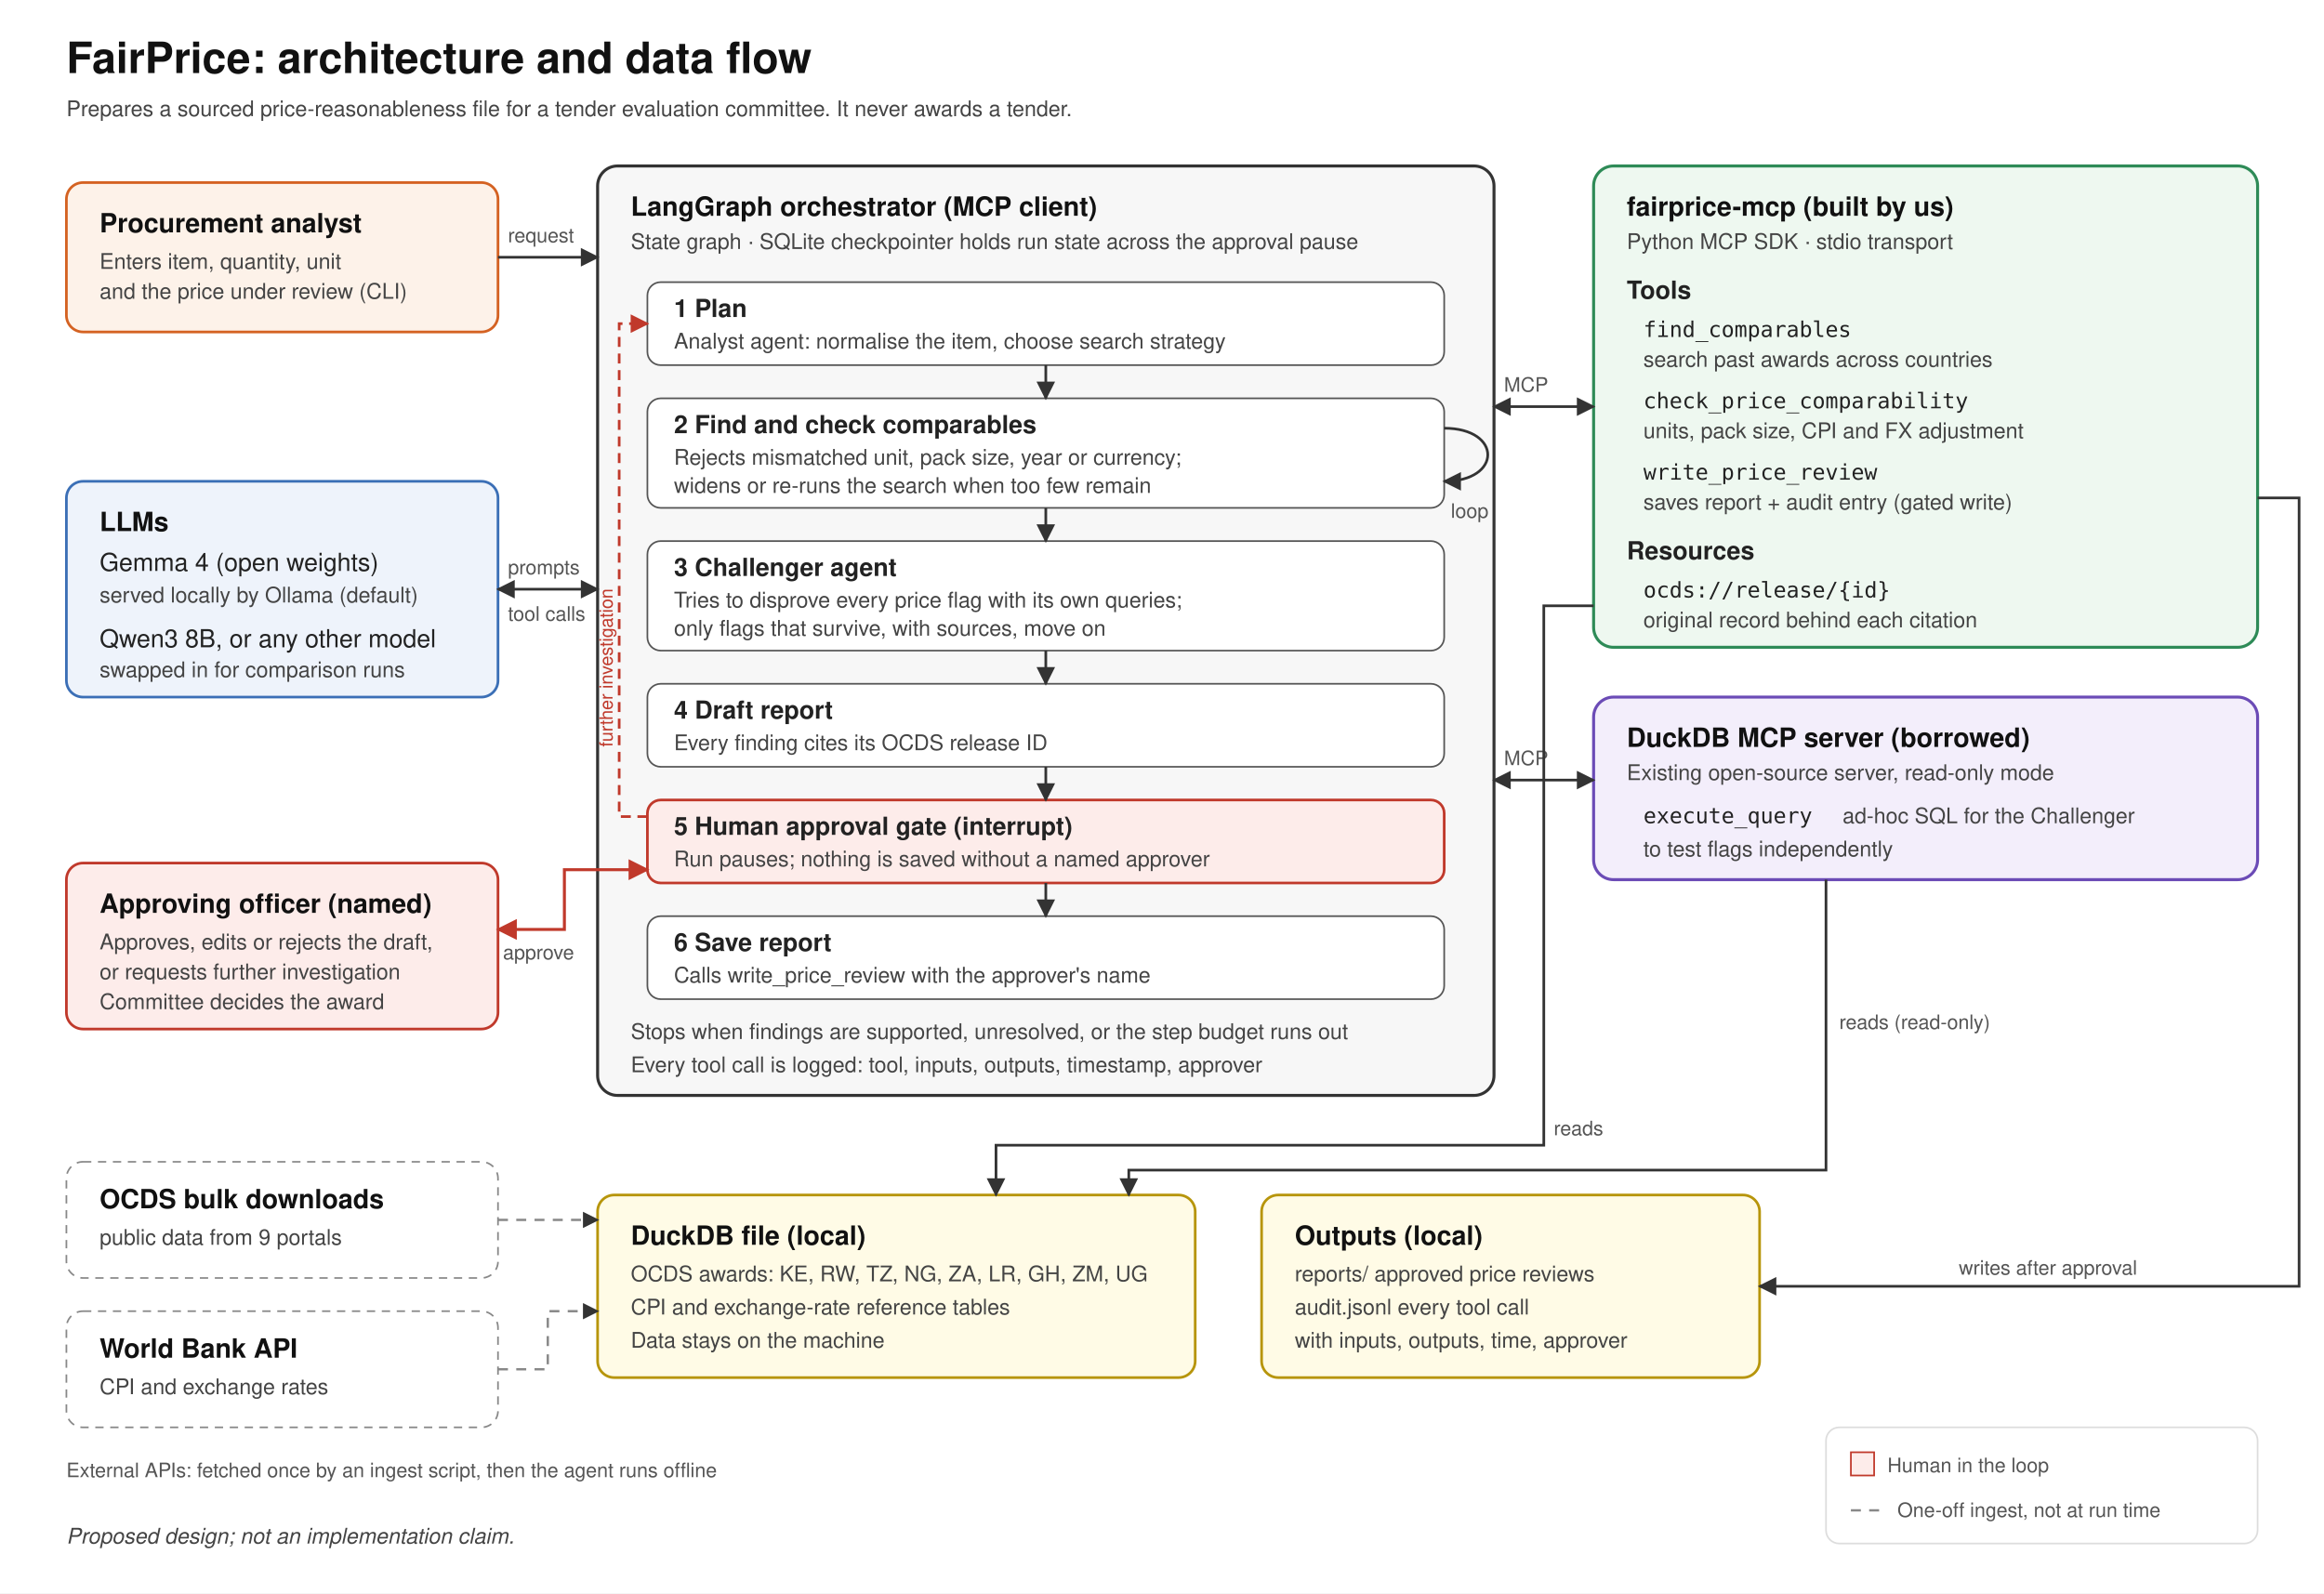
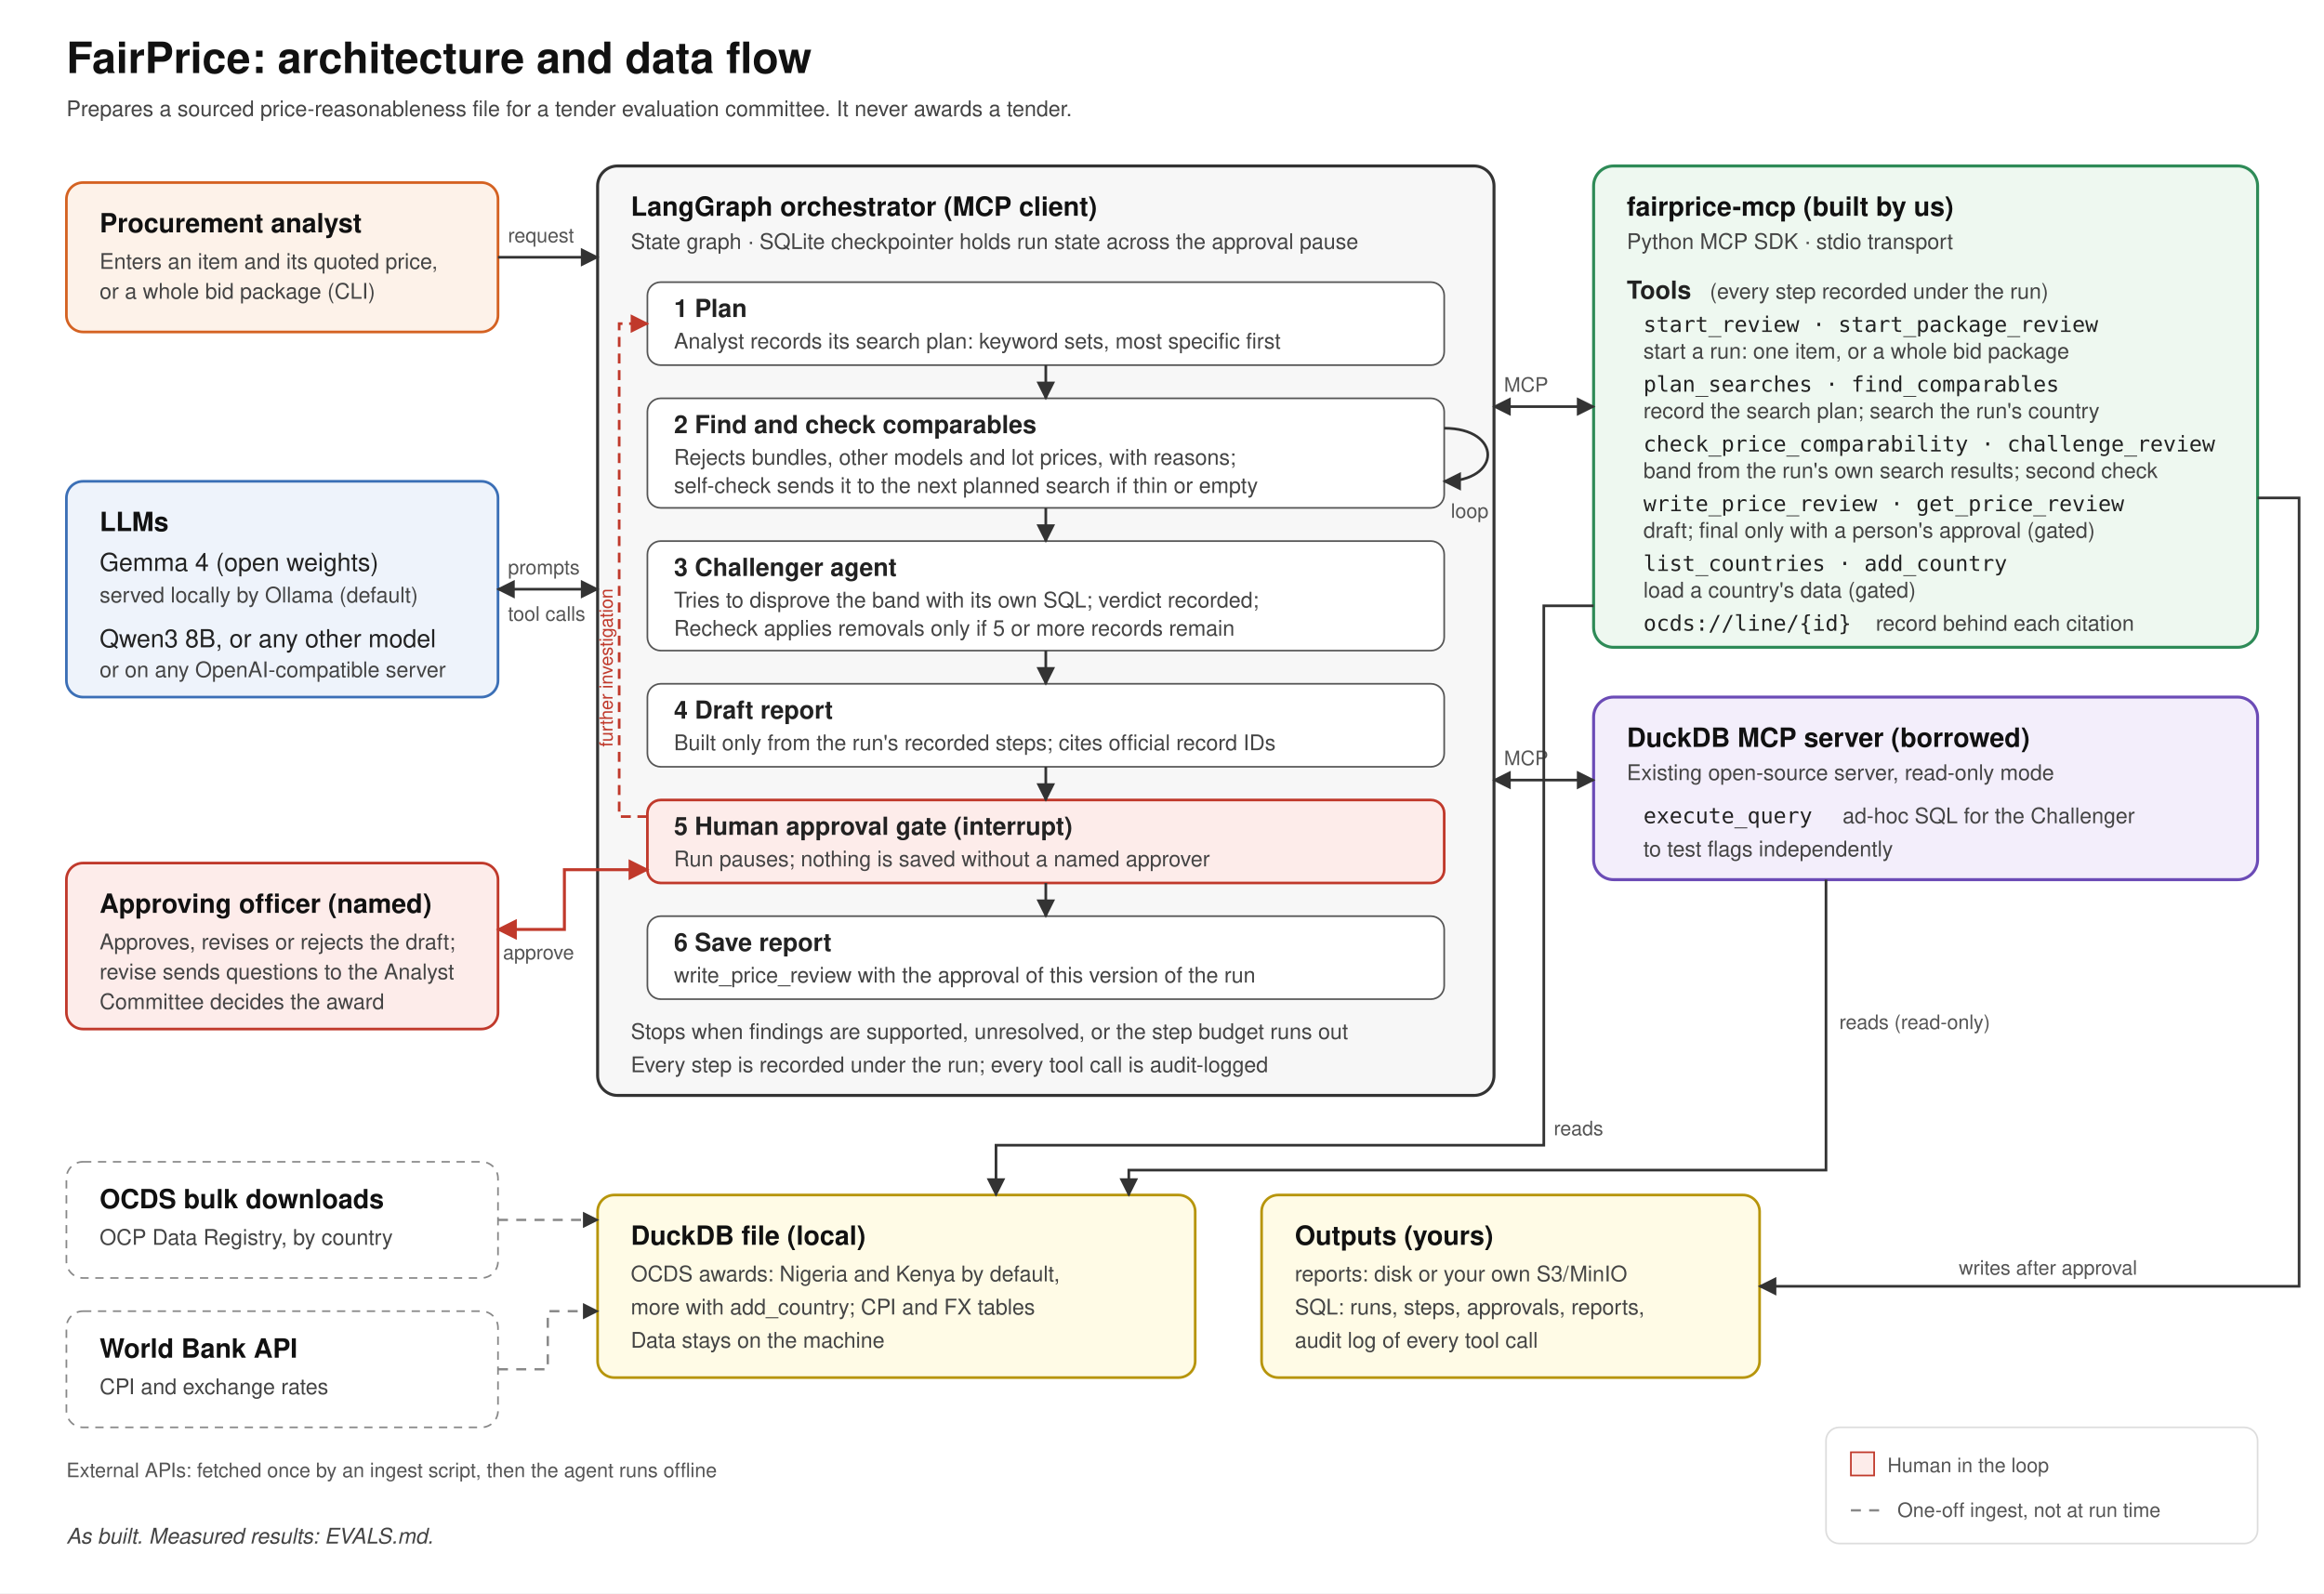
<svg xmlns="http://www.w3.org/2000/svg" width="1400" height="960" viewBox="0 0 1400 960" font-family="Helvetica, Arial, sans-serif">
  <defs>
    <marker id="a" viewBox="0 0 10 10" refX="9" refY="5" markerWidth="7" markerHeight="7" orient="auto-start-reverse">
      <path d="M0,0 L10,5 L0,10 z" fill="#333" />
    </marker>
    <marker id="g" viewBox="0 0 10 10" refX="9" refY="5" markerWidth="7" markerHeight="7" orient="auto-start-reverse">
      <path d="M0,0 L10,5 L0,10 z" fill="#c0392b" />
    </marker>
    <style>
      .t{font-size:15px;fill:#222}
      .s{font-size:13px;fill:#444}
      .h{font-size:16px;font-weight:700;fill:#111}
      .m{font-family:Menlo,monospace;font-size:13px;fill:#222}
      .ln{stroke:#333;stroke-width:1.6;fill:none}
      .dash{stroke:#888;stroke-width:1.4;fill:none;stroke-dasharray:6 5}
      .lbl{font-size:12px;fill:#555}
    </style>
  </defs>
  <rect width="1400" height="960" fill="#fff" />
  <text x="40" y="44" font-size="26" font-weight="700" fill="#111">FairPrice: architecture and data flow</text>
  <text x="40" y="70" class="s">Prepares a sourced price-reasonableness file for a tender evaluation committee. It never awards a tender.</text>
  <rect x="40" y="110" width="260" height="90" rx="10" fill="#fdf2e9" stroke="#d46222" stroke-width="1.6" />
  <text x="60" y="140" class="h">Procurement analyst</text>
-   <text x="60" y="162" class="s">Enters item, quantity, unit</text>
-   <text x="60" y="180" class="s">and the price under review (CLI)</text>
+   <text x="60" y="162" class="s">Enters an item and its quoted price,</text>
+   <text x="60" y="180" class="s">or a whole bid package (CLI)</text>
  <rect x="40" y="290" width="260" height="130" rx="10" fill="#eef3fb" stroke="#3b6fb6" stroke-width="1.6" />
  <text x="60" y="320" class="h">LLMs</text>
  <text x="60" y="344" class="t">Gemma 4 (open weights)</text>
  <text x="60" y="363" class="s">served locally by Ollama (default)</text>
  <text x="60" y="390" class="t">Qwen3 8B, or any other model</text>
-   <text x="60" y="408" class="s">swapped in for comparison runs</text>
+   <text x="60" y="408" class="s">or on any OpenAI-compatible server</text>
  <rect x="40" y="520" width="260" height="100" rx="10" fill="#fdecea" stroke="#c0392b" stroke-width="1.6" />
  <text x="60" y="550" class="h">Approving officer (named)</text>
-   <text x="60" y="572" class="s">Approves, edits or rejects the draft,</text>
-   <text x="60" y="590" class="s">or requests further investigation</text>
+   <text x="60" y="572" class="s">Approves, revises or rejects the draft;</text>
+   <text x="60" y="590" class="s">revise sends questions to the Analyst</text>
  <text x="60" y="608" class="s">Committee decides the award</text>
  <rect x="360" y="100" width="540" height="560" rx="12" fill="#f7f7f7" stroke="#333" stroke-width="1.8" />
  <text x="380" y="130" class="h">LangGraph orchestrator  (MCP client)</text>
  <text x="380" y="150" class="s">State graph · SQLite checkpointer holds run state across the approval pause</text>
  <g>
    <rect x="390" y="170" width="480" height="50" rx="8" fill="#fff" stroke="#555" />
    <text x="406" y="191" class="t" font-weight="700">1  Plan</text>
-     <text x="406" y="210" class="s">Analyst agent: normalise the item, choose search strategy</text>
+     <text x="406" y="210" class="s">Analyst records its search plan: keyword sets, most specific first</text>
    <rect x="390" y="240" width="480" height="66" rx="8" fill="#fff" stroke="#555" />
    <text x="406" y="261" class="t" font-weight="700">2  Find and check comparables</text>
-     <text x="406" y="280" class="s">Rejects mismatched unit, pack size, year or currency;</text>
-     <text x="406" y="297" class="s">widens or re-runs the search when too few remain</text>
+     <text x="406" y="280" class="s">Rejects bundles, other models and lot prices, with reasons;</text>
+     <text x="406" y="297" class="s">self-check sends it to the next planned search if thin or empty</text>
    <path class="ln" d="M870,258 C905,258 905,290 870,290" marker-end="url(#a)" />
    <text x="874" y="312" class="lbl">loop</text>
    <rect x="390" y="326" width="480" height="66" rx="8" fill="#fff" stroke="#555" />
    <text x="406" y="347" class="t" font-weight="700">3  Challenger agent</text>
-     <text x="406" y="366" class="s">Tries to disprove every price flag with its own queries;</text>
-     <text x="406" y="383" class="s">only flags that survive, with sources, move on</text>
+     <text x="406" y="366" class="s">Tries to disprove the band with its own SQL; verdict recorded;</text>
+     <text x="406" y="383" class="s">Recheck applies removals only if 5 or more records remain</text>
    <rect x="390" y="412" width="480" height="50" rx="8" fill="#fff" stroke="#555" />
    <text x="406" y="433" class="t" font-weight="700">4  Draft report</text>
-     <text x="406" y="452" class="s">Every finding cites its OCDS release ID</text>
+     <text x="406" y="452" class="s">Built only from the run's recorded steps; cites official record IDs</text>
    <rect x="390" y="482" width="480" height="50" rx="8" fill="#fdecea" stroke="#c0392b" stroke-width="1.6" />
    <text x="406" y="503" class="t" font-weight="700">5  Human approval gate (interrupt)</text>
    <text x="406" y="522" class="s">Run pauses; nothing is saved without a named approver</text>
    <rect x="390" y="552" width="480" height="50" rx="8" fill="#fff" stroke="#555" />
    <text x="406" y="573" class="t" font-weight="700">6  Save report</text>
-     <text x="406" y="592" class="s">Calls write_price_review with the approver's name</text>
+     <text x="406" y="592" class="s">write_price_review with the approval of this version of the run</text>
    <path class="ln" d="M630,220 V240" marker-end="url(#a)" />
    <path class="ln" d="M630,306 V326" marker-end="url(#a)" />
    <path class="ln" d="M630,392 V412" marker-end="url(#a)" />
    <path class="ln" d="M630,462 V482" marker-end="url(#a)" />
    <path class="ln" d="M630,532 V552" marker-end="url(#a)" />
  </g>
  <path d="M390,492 H373 V195 H390" stroke="#c0392b" stroke-width="1.6" fill="none" stroke-dasharray="6 4" marker-end="url(#g)" />
  <text transform="translate(369,450) rotate(-90)" font-size="11" fill="#c0392b">further investigation</text>
  <text x="380" y="626" class="s">Stops when findings are supported, unresolved, or the step budget runs out</text>
-   <text x="380" y="646" class="s">Every tool call is logged: tool, inputs, outputs, timestamp, approver</text>
+   <text x="380" y="646" class="s">Every step is recorded under the run; every tool call is audit-logged</text>
  <path class="ln" d="M300,155 H360" marker-end="url(#a)" />
  <text x="306" y="146" class="lbl">request</text>
  <path class="ln" d="M300,355 H360" marker-start="url(#a)" marker-end="url(#a)" />
  <text x="306" y="346" class="lbl">prompts</text>
  <text x="306" y="374" class="lbl">tool calls</text>
  <path d="M300,560 H340 V524 H390" stroke="#c0392b" stroke-width="1.8" fill="none" marker-start="url(#g)" marker-end="url(#g)" />
  <text x="303" y="578" class="lbl" fill="#c0392b">approve</text>
  <rect x="960" y="100" width="400" height="290" rx="12" fill="#eef8f0" stroke="#2e8b57" stroke-width="1.8" />
  <text x="980" y="130" class="h">fairprice-mcp  (built by us)</text>
  <text x="980" y="150" class="s">Python MCP SDK · stdio transport</text>
  <text x="980" y="180" class="t" font-weight="700">Tools</text>
-   <text x="990" y="203" class="m">find_comparables</text>
-   <text x="990" y="221" class="s">search past awards across countries</text>
-   <text x="990" y="246" class="m">check_price_comparability</text>
-   <text x="990" y="264" class="s">units, pack size, CPI and FX adjustment</text>
-   <text x="990" y="289" class="m">write_price_review</text>
-   <text x="990" y="307" class="s">saves report + audit entry (gated write)</text>
-   <text x="980" y="337" class="t" font-weight="700">Resources</text>
-   <text x="990" y="360" class="m">ocds://release/{id}</text>
-   <text x="990" y="378" class="s">original record behind each citation</text>
+   <text x="1030" y="180" class="s">(every step recorded under the run)</text>
+   <text x="990" y="200" class="m">start_review · start_package_review</text>
+   <text x="990" y="216" class="s">start a run: one item, or a whole bid package</text>
+   <text x="990" y="236" class="m">plan_searches · find_comparables</text>
+   <text x="990" y="252" class="s">record the search plan; search the run's country</text>
+   <text x="990" y="272" class="m">check_price_comparability · challenge_review</text>
+   <text x="990" y="288" class="s">band from the run's own search results; second check</text>
+   <text x="990" y="308" class="m">write_price_review · get_price_review</text>
+   <text x="990" y="324" class="s">draft; final only with a person's approval (gated)</text>
+   <text x="990" y="344" class="m">list_countries · add_country</text>
+   <text x="990" y="360" class="s">load a country's data (gated)</text>
+   <text x="990" y="380" class="m">ocds://line/{id}</text>
+   <text x="1130" y="380" class="s">record behind each citation</text>
  <rect x="960" y="420" width="400" height="110" rx="12" fill="#f3eefb" stroke="#6b4bb6" stroke-width="1.8" />
  <text x="980" y="450" class="h">DuckDB MCP server  (borrowed)</text>
  <text x="980" y="470" class="s">Existing open-source server, read-only mode</text>
  <text x="990" y="496" class="m">execute_query</text>
  <text x="1110" y="496" class="s">ad-hoc SQL for the Challenger</text>
  <text x="990" y="516" class="s">to test flags independently</text>
  <path class="ln" d="M900,245 H960" marker-start="url(#a)" marker-end="url(#a)" />
  <text x="906" y="236" class="lbl">MCP</text>
  <path class="ln" d="M900,470 H960" marker-start="url(#a)" marker-end="url(#a)" />
  <text x="906" y="461" class="lbl">MCP</text>
  <rect x="360" y="720" width="360" height="110" rx="10" fill="#fffbe6" stroke="#b7950b" stroke-width="1.6" />
  <text x="380" y="750" class="h">DuckDB file (local)</text>
-   <text x="380" y="772" class="s">OCDS awards: KE, RW, TZ, NG, ZA, LR, GH, ZM, UG</text>
-   <text x="380" y="792" class="s">CPI and exchange-rate reference tables</text>
+   <text x="380" y="772" class="s">OCDS awards: Nigeria and Kenya by default,</text>
+   <text x="380" y="792" class="s">more with add_country; CPI and FX tables</text>
  <text x="380" y="812" class="s">Data stays on the machine</text>
  <rect x="760" y="720" width="300" height="110" rx="10" fill="#fffbe6" stroke="#b7950b" stroke-width="1.6" />
-   <text x="780" y="750" class="h">Outputs (local)</text>
-   <text x="780" y="772" class="s">reports/  approved price reviews</text>
-   <text x="780" y="792" class="s">audit.jsonl  every tool call</text>
-   <text x="780" y="812" class="s">with inputs, outputs, time, approver</text>
+   <text x="780" y="750" class="h">Outputs (yours)</text>
+   <text x="780" y="772" class="s">reports: disk or your own S3/MinIO</text>
+   <text x="780" y="792" class="s">SQL: runs, steps, approvals, reports,</text>
+   <text x="780" y="812" class="s">audit log of every tool call</text>
  <rect x="40" y="700" width="260" height="70" rx="10" fill="#fff" stroke="#888" stroke-dasharray="5 4" />
  <text x="60" y="728" class="h">OCDS bulk downloads</text>
-   <text x="60" y="750" class="s">public data from 9 portals</text>
+   <text x="60" y="750" class="s">OCP Data Registry, by country</text>
  <rect x="40" y="790" width="260" height="70" rx="10" fill="#fff" stroke="#888" stroke-dasharray="5 4" />
  <text x="60" y="818" class="h">World Bank API</text>
  <text x="60" y="840" class="s">CPI and exchange rates</text>
  <path class="dash" d="M300,735 H360" marker-end="url(#a)" />
  <path class="dash" d="M300,825 H330 V790 H360" marker-end="url(#a)" />
  <text x="40" y="890" class="lbl">External APIs: fetched once by an ingest script, then the agent runs offline</text>
-   <text x="40" y="930" class="s" font-style="italic">Proposed design; not an implementation claim.</text>
+   <text x="40" y="930" class="s" font-style="italic">As built. Measured results: EVALS.md.</text>
  <path class="ln" d="M960,365 H930 V690 H600 V720" marker-end="url(#a)" />
  <text x="936" y="684" class="lbl">reads</text>
  <path class="ln" d="M1100,530 V705 H680 V720" marker-end="url(#a)" />
  <text x="1108" y="620" class="lbl">reads (read-only)</text>
  <path class="ln" d="M1360,300 H1385 V775 H1060" marker-end="url(#a)" />
  <text x="1180" y="768" class="lbl">writes after approval</text>
  <rect x="1100" y="860" width="260" height="70" rx="8" fill="#fff" stroke="#ddd" />
  <rect x="1115" y="875" width="14" height="14" fill="#fdecea" stroke="#c0392b" />
  <text x="1137" y="887" class="lbl">Human in the loop</text>
  <line x1="1115" y1="910" x2="1135" y2="910" class="dash" />
  <text x="1143" y="914" class="lbl">One-off ingest, not at run time</text>
</svg>
